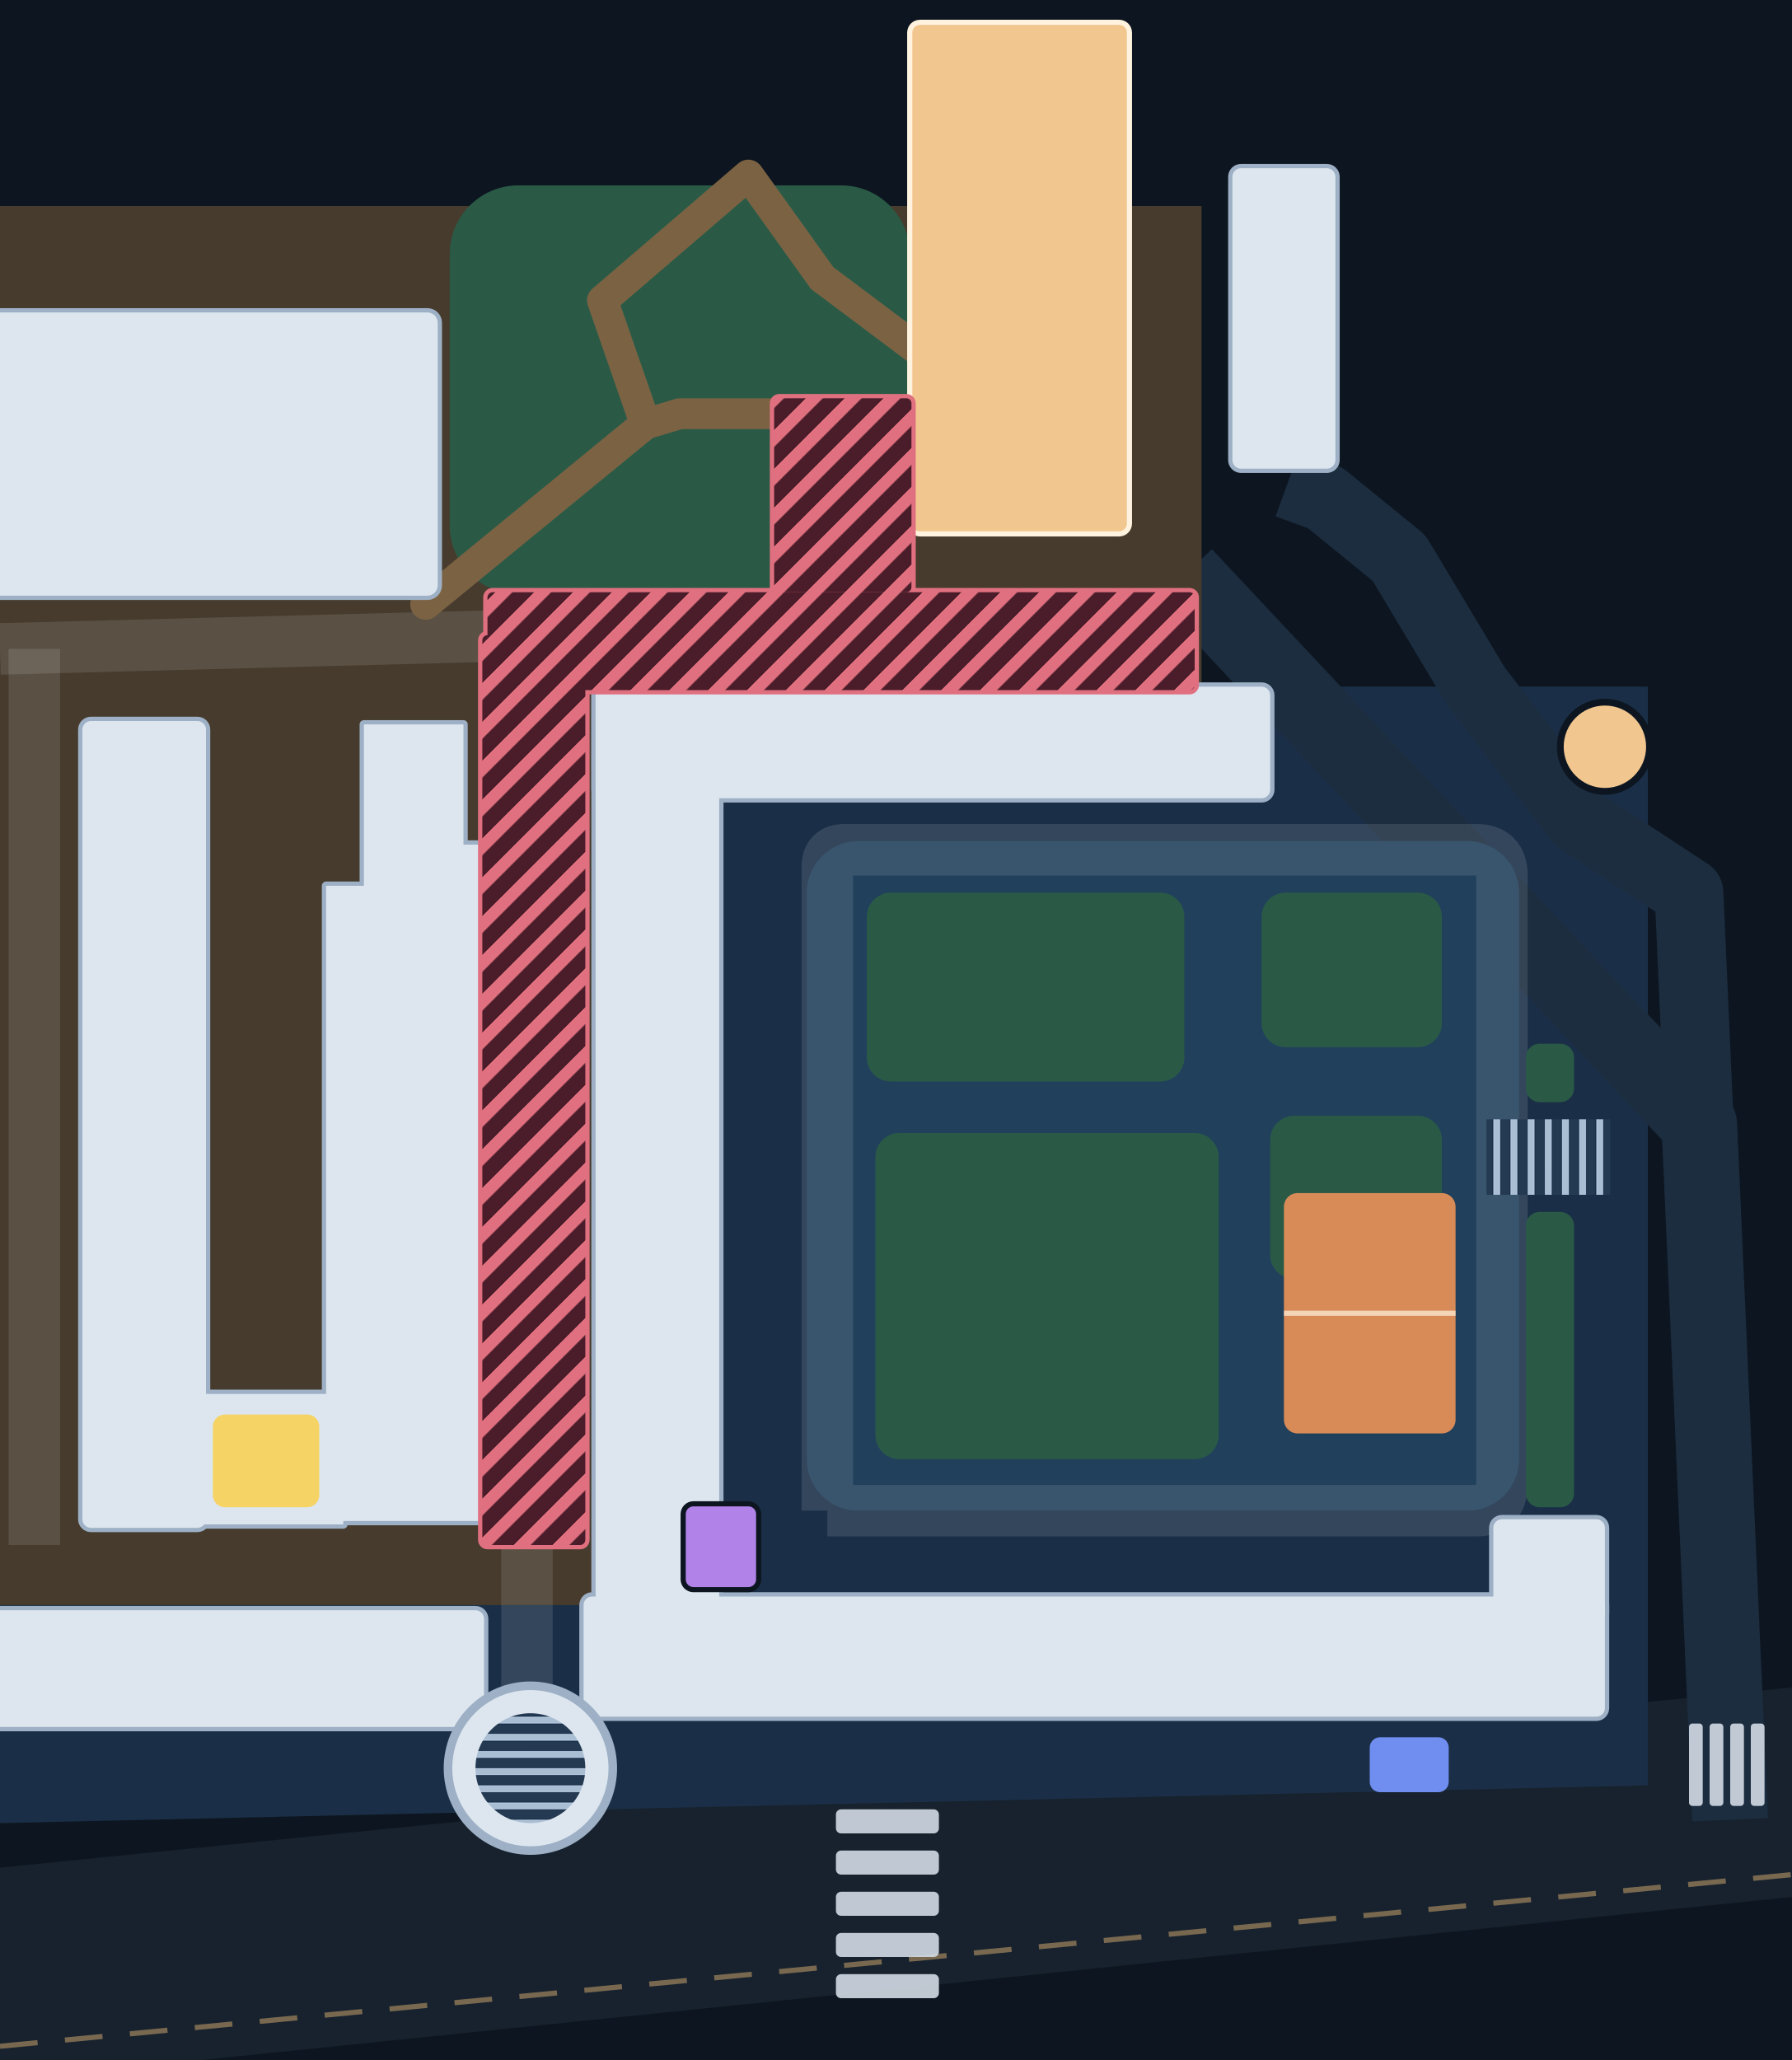
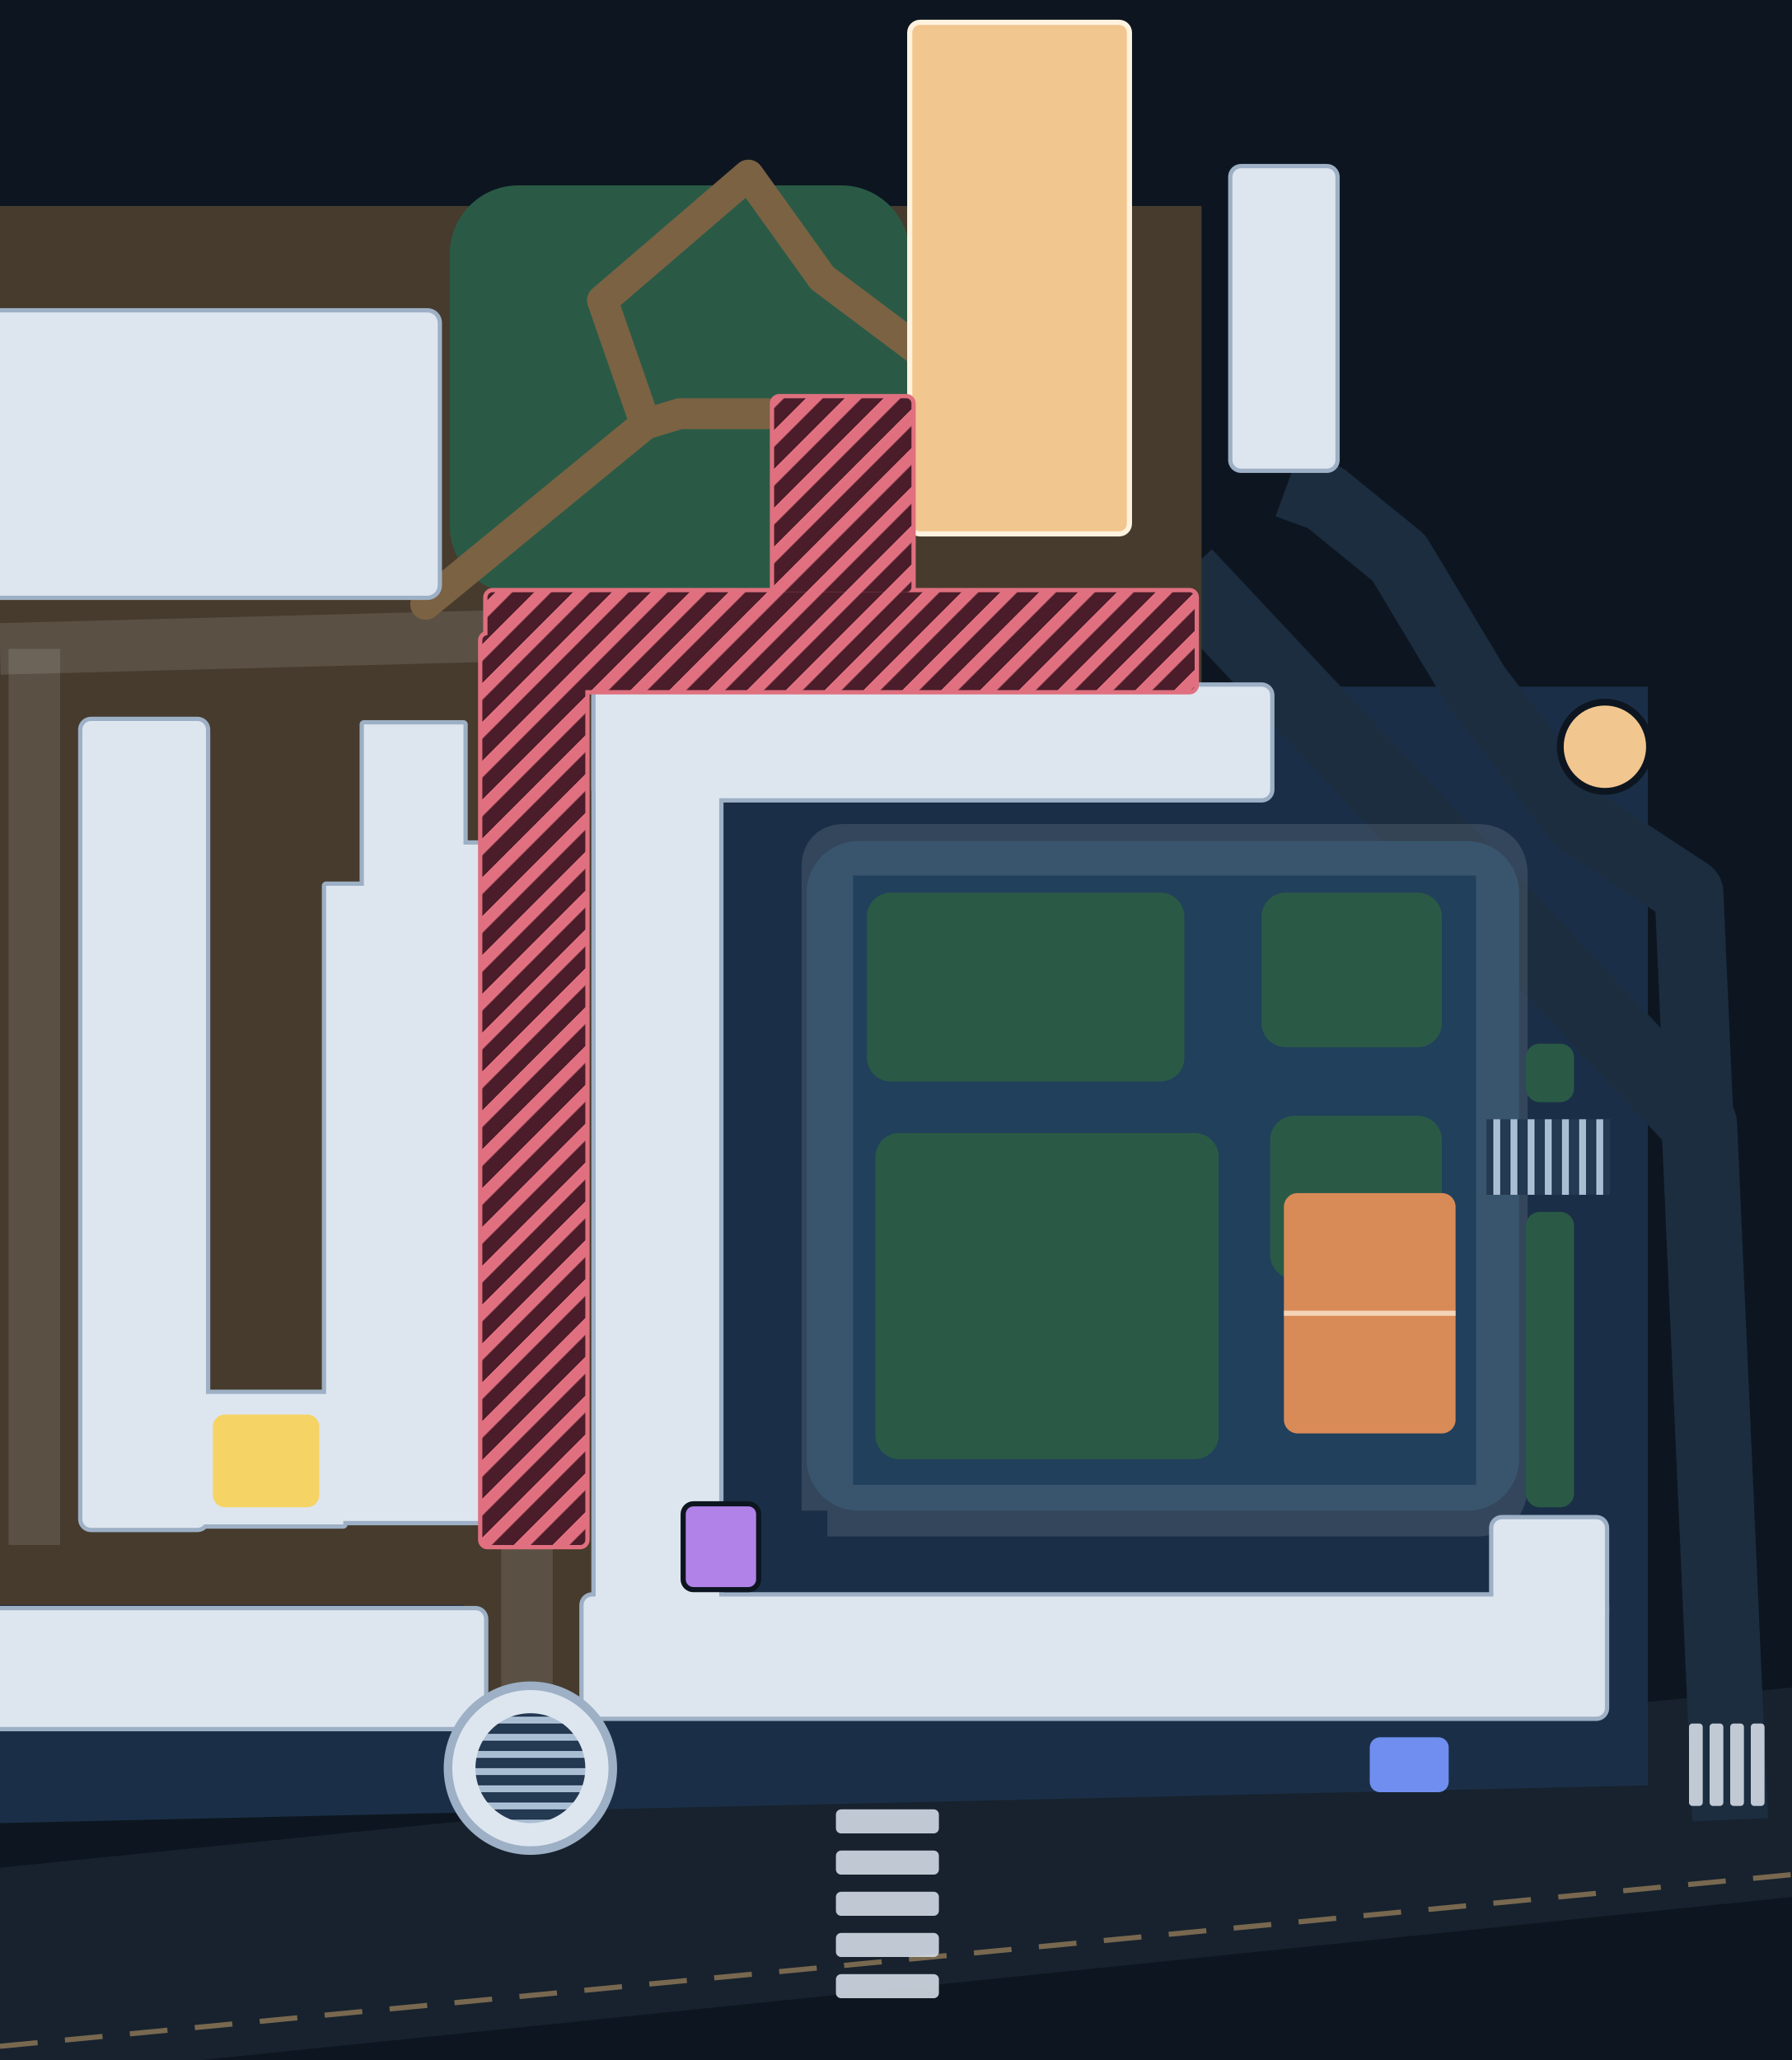
<svg xmlns="http://www.w3.org/2000/svg" viewBox="0 0 1044 1200" width="1044" height="1200">
  <defs>
    <pattern id="hatch" width="16" height="16" patternUnits="userSpaceOnUse" patternTransform="rotate(45)">
      <rect width="16" height="16" fill="#4b1d2a" />
      <rect width="7" height="16" fill="#e0707f" />
    </pattern>
    <pattern id="steps" width="10" height="10" patternUnits="userSpaceOnUse">
      <rect width="10" height="10" fill="#243a52" />
      <rect width="10" height="4" fill="#a9bdd3" />
    </pattern>
    <pattern id="steps-v" width="10" height="10" patternUnits="userSpaceOnUse">
      <rect width="10" height="10" fill="#243a52" />
      <rect width="4" height="10" fill="#a9bdd3" />
    </pattern>
    <g id="bld">
      <rect x="-30" y="182" width="285" height="165" rx="6" />
      <rect x="718" y="98" width="60" height="175" rx="5" />
      <rect x="48" y="420" width="72" height="470" rx="5" />
      <rect x="110" y="812" width="90" height="76" />
      <path d="M212 422H270V492H294V886H190V516H212Z" />
      <rect x="347" y="400" width="393" height="65" rx="5" />
      <rect x="347" y="400" width="72" height="545" rx="5" />
      <rect x="340" y="930" width="595" height="70" rx="5" />
      <rect x="870" y="885" width="65" height="60" rx="5" />
      <rect x="-30" y="938" width="312" height="68" rx="5" />
    </g>
    <g id="red">
      <rect x="284" y="345" width="412" height="57" rx="3" />
      <rect x="281" y="370" width="60" height="530" rx="3" />
      <rect x="451" y="232" width="80" height="113" rx="3" />
    </g>
  </defs>
  <rect width="1044" height="1200" fill="#0d1620" />
  <polygon points="0,1088 1044,983 1044,1105 0,1212" fill="#17222e" />
  <path d="M0 1192L1044 1092" stroke="#c9a26a" stroke-width="3" stroke-dasharray="22 16" fill="none" opacity="0.55" />
  <polygon points="0,935 347,935 347,400 960,400 960,1040 0,1062" fill="#1a2f47" />
  <path d="M690 335L990 655L1008 1060" stroke="#1c2d40" stroke-width="44" stroke-linejoin="round" stroke-linecap="butt" fill="none" />
  <path d="M990 655L984 520L920 478L860 400L815 325L772 290L750 282" stroke="#1c2d40" stroke-width="40" stroke-linejoin="round" stroke-linecap="butt" fill="none" />
  <rect x="470" y="490" width="415" height="390" rx="30" fill="#21405c" />
  <polygon points="0,120 700,120 700,400 347,400 347,935 0,935" fill="#463b2d" />
+   <rect x="270" y="930" width="82" height="86" fill="#463b2d" />
  <g fill="none" stroke="#ffffff" stroke-opacity="0.11" stroke-width="30" stroke-linejoin="round">
    <path d="M0 378L690 360" />
    <path d="M20 378V900" />
    <path d="M307 400V1070" />
    <path d="M482 880V505Q482 495 492 495H860Q875 495 875 510V865Q875 880 860 880H482" />
  </g>
  <rect x="262" y="108" width="268" height="238" rx="40" fill="#2a5a46" />
  <path d="M248 352L376 247L351 175L436 102L479 162L535 204" fill="none" stroke="#7b6243" stroke-width="18" stroke-linejoin="round" stroke-linecap="round" />
  <path d="M376 247L396 241H462" fill="none" stroke="#7b6243" stroke-width="18" stroke-linejoin="round" stroke-linecap="butt" />
  <g fill="#2a5a46">
    <rect x="505" y="520" width="185" height="110" rx="14" />
    <rect x="735" y="520" width="105" height="90" rx="14" />
    <rect x="510" y="660" width="200" height="190" rx="14" />
    <rect x="740" y="650" width="100" height="95" rx="14" />
    <rect x="889" y="706" width="28" height="172" rx="8" />
    <rect x="889" y="608" width="28" height="34" rx="8" />
  </g>
  <rect x="748" y="695" width="100" height="140" rx="8" fill="#d98b57" />
  <path d="M748 765H848" stroke="#fff3df" stroke-width="3" opacity="0.7" />
  <use href="#bld" fill="#dde6ef" stroke="#9db0c5" stroke-width="5" stroke-linejoin="round" />
  <use href="#bld" fill="#dde6ef" />
  <rect x="530" y="13" width="128" height="298" rx="6" fill="#f2c68f" stroke="#fff3df" stroke-width="3" />
  <use href="#red" fill="none" stroke="#e0707f" stroke-width="5" stroke-linejoin="round" />
  <use href="#red" fill="url(#hatch)" />
  <g>
    <circle cx="309" cy="1030" r="48" fill="#dde6ef" stroke="#9db0c5" stroke-width="5" />
    <circle cx="309" cy="1030" r="32" fill="url(#steps)" />
  </g>
  <rect x="866" y="652" width="72" height="44" fill="url(#steps-v)" />
  <rect x="124" y="824" width="62" height="54" rx="7" fill="#f6d365" />
  <rect x="398" y="876" width="44" height="50" rx="6" fill="#b183e8" stroke="#0d1620" stroke-width="3" />
  <rect x="798" y="1012" width="46" height="32" rx="6" fill="#6f8ef0" />
  <circle cx="935" cy="435" r="26" fill="#f2c68f" stroke="#0d1620" stroke-width="4" />
  <g fill="#d3dbe4" opacity="0.9">
    <rect x="487" y="1054" width="60" height="14" rx="3" />
    <rect x="487" y="1078" width="60" height="14" rx="3" />
    <rect x="487" y="1102" width="60" height="14" rx="3" />
    <rect x="487" y="1126" width="60" height="14" rx="3" />
    <rect x="487" y="1150" width="60" height="14" rx="3" />
    <rect x="984" y="1004" width="8" height="48" rx="2" />
    <rect x="996" y="1004" width="8" height="48" rx="2" />
    <rect x="1008" y="1004" width="8" height="48" rx="2" />
    <rect x="1020" y="1004" width="8" height="48" rx="2" />
  </g>
</svg>
